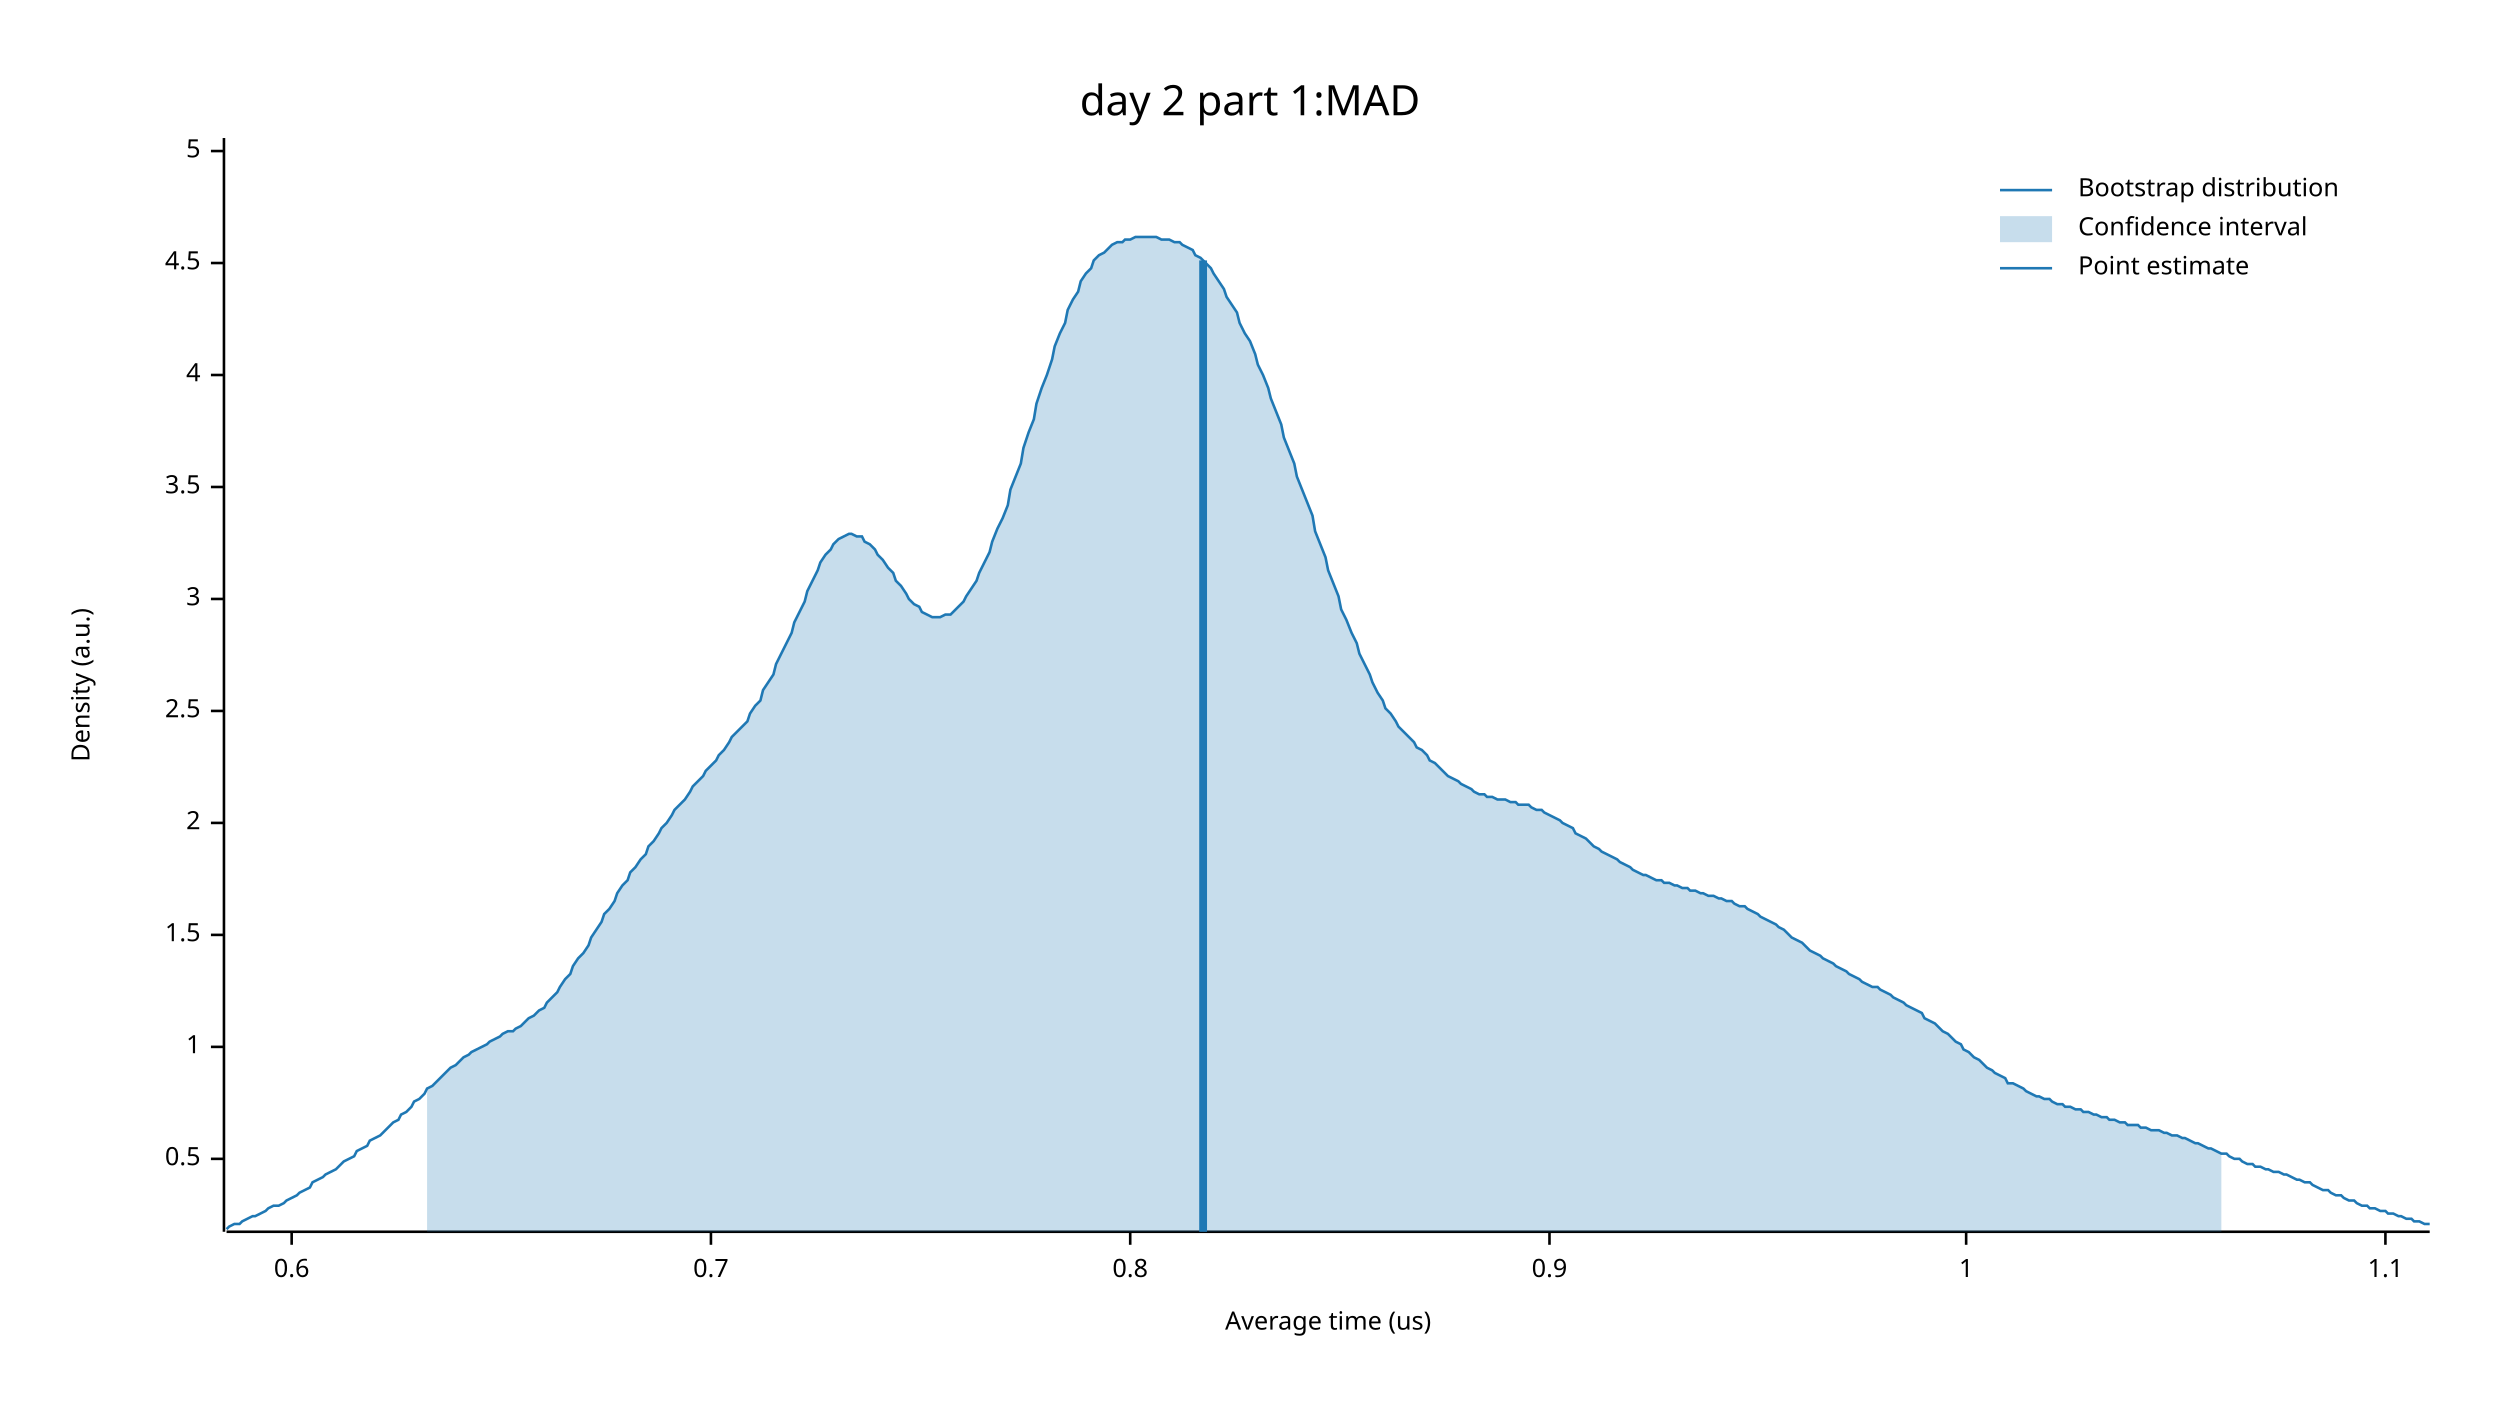
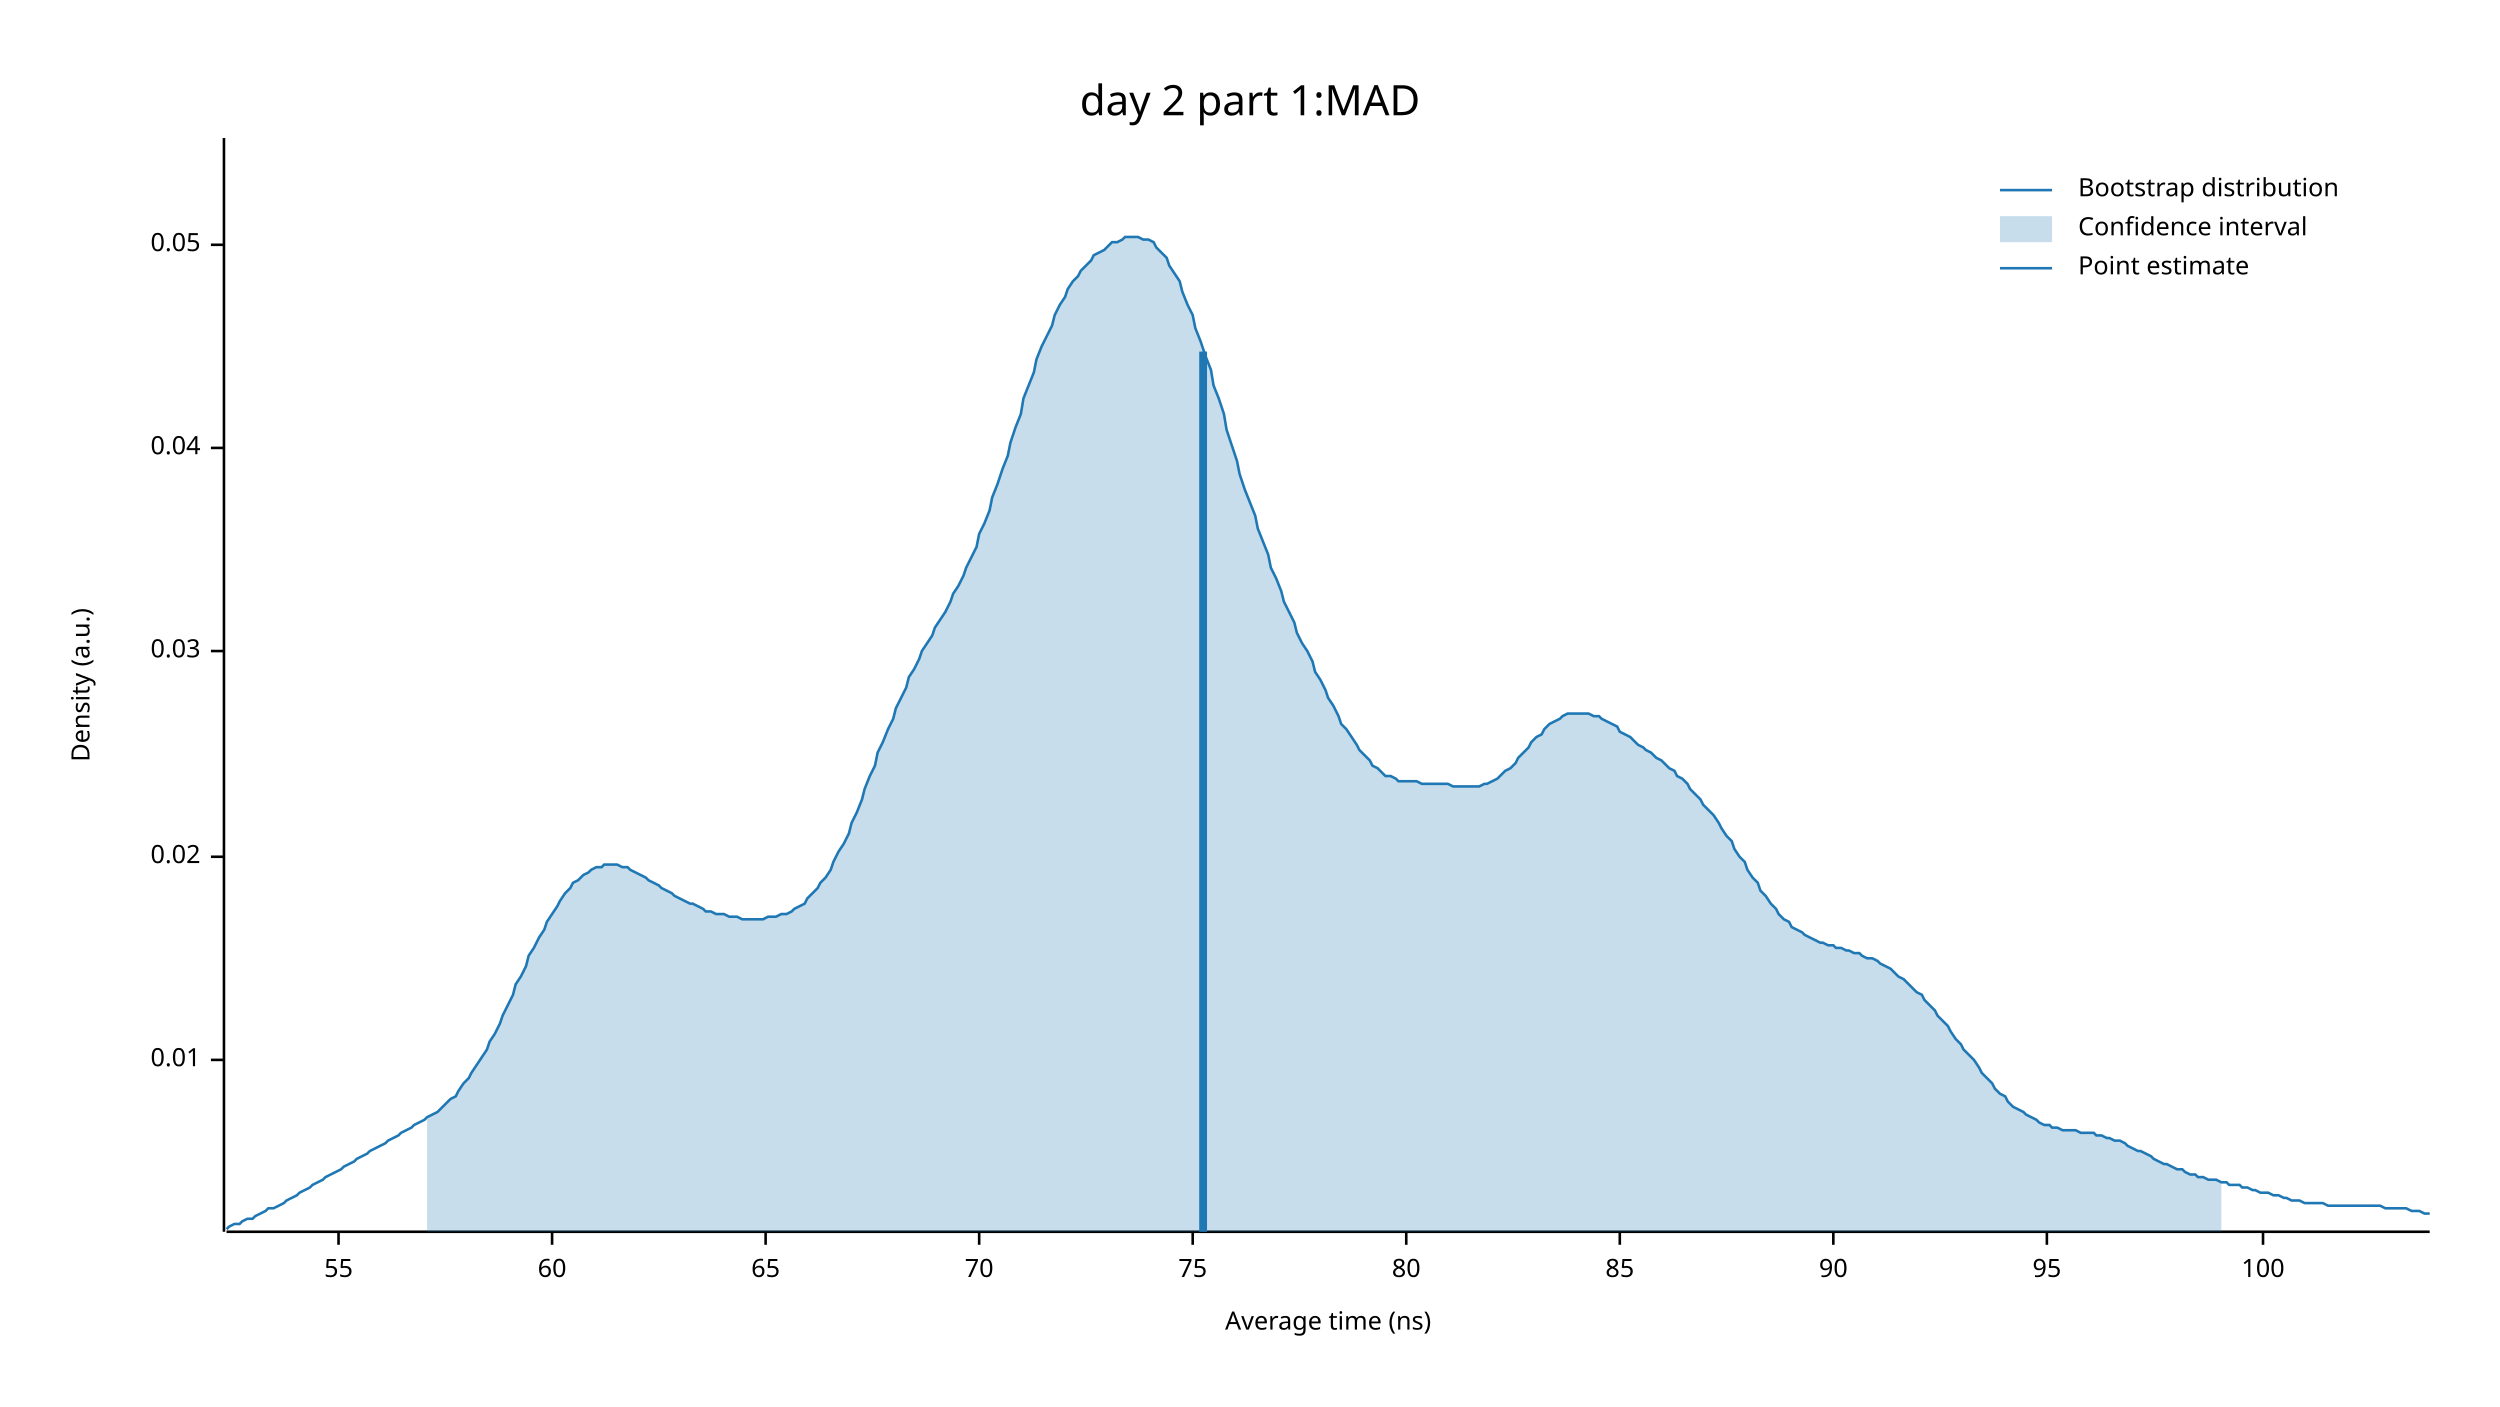
<svg xmlns="http://www.w3.org/2000/svg" width="960" height="540" viewBox="0 0 960 540">
  <text x="480" y="32" dy="0.76em" text-anchor="middle" font-family="sans-serif" font-size="16.129" opacity="1" fill="#000000">
day 2 part 1:MAD
</text>
  <text x="27" y="263" dy="0.76em" text-anchor="middle" font-family="sans-serif" font-size="9.677" opacity="1" fill="#000000" transform="rotate(270, 27, 263)">
Density (a.u.)
</text>
  <text x="510" y="513" dy="-0.5ex" text-anchor="middle" font-family="sans-serif" font-size="9.677" opacity="1" fill="#000000">
- Average time (us)
+ Average time (ns)
</text>
  <polyline fill="none" opacity="1" stroke="#000000" stroke-width="1" points="86,53 86,473 " />
-   <text x="77" y="445" dy="0.5ex" text-anchor="end" font-family="sans-serif" font-size="9.677" opacity="1" fill="#000000">
- 0.5
+   <text x="77" y="407" dy="0.5ex" text-anchor="end" font-family="sans-serif" font-size="9.677" opacity="1" fill="#000000">
+ 0.01
</text>
-   <polyline fill="none" opacity="1" stroke="#000000" stroke-width="1" points="81,445 86,445 " />
-   <text x="77" y="402" dy="0.5ex" text-anchor="end" font-family="sans-serif" font-size="9.677" opacity="1" fill="#000000">
- 1
+   <polyline fill="none" opacity="1" stroke="#000000" stroke-width="1" points="81,407 86,407 " />
+   <text x="77" y="329" dy="0.5ex" text-anchor="end" font-family="sans-serif" font-size="9.677" opacity="1" fill="#000000">
+ 0.02
</text>
-   <polyline fill="none" opacity="1" stroke="#000000" stroke-width="1" points="81,402 86,402 " />
-   <text x="77" y="359" dy="0.5ex" text-anchor="end" font-family="sans-serif" font-size="9.677" opacity="1" fill="#000000">
- 1.5
+   <polyline fill="none" opacity="1" stroke="#000000" stroke-width="1" points="81,329 86,329 " />
+   <text x="77" y="250" dy="0.5ex" text-anchor="end" font-family="sans-serif" font-size="9.677" opacity="1" fill="#000000">
+ 0.03
</text>
-   <polyline fill="none" opacity="1" stroke="#000000" stroke-width="1" points="81,359 86,359 " />
-   <text x="77" y="316" dy="0.5ex" text-anchor="end" font-family="sans-serif" font-size="9.677" opacity="1" fill="#000000">
- 2
+   <polyline fill="none" opacity="1" stroke="#000000" stroke-width="1" points="81,250 86,250 " />
+   <text x="77" y="172" dy="0.5ex" text-anchor="end" font-family="sans-serif" font-size="9.677" opacity="1" fill="#000000">
+ 0.04
</text>
-   <polyline fill="none" opacity="1" stroke="#000000" stroke-width="1" points="81,316 86,316 " />
-   <text x="77" y="273" dy="0.5ex" text-anchor="end" font-family="sans-serif" font-size="9.677" opacity="1" fill="#000000">
- 2.5
+   <polyline fill="none" opacity="1" stroke="#000000" stroke-width="1" points="81,172 86,172 " />
+   <text x="77" y="94" dy="0.5ex" text-anchor="end" font-family="sans-serif" font-size="9.677" opacity="1" fill="#000000">
+ 0.05
</text>
-   <polyline fill="none" opacity="1" stroke="#000000" stroke-width="1" points="81,273 86,273 " />
-   <text x="77" y="230" dy="0.5ex" text-anchor="end" font-family="sans-serif" font-size="9.677" opacity="1" fill="#000000">
- 3
+   <polyline fill="none" opacity="1" stroke="#000000" stroke-width="1" points="81,94 86,94 " />
+   <polyline fill="none" opacity="1" stroke="#000000" stroke-width="1" points="87,473 933,473 " />
+   <text x="130" y="483" dy="0.76em" text-anchor="middle" font-family="sans-serif" font-size="9.677" opacity="1" fill="#000000">
+ 55
</text>
-   <polyline fill="none" opacity="1" stroke="#000000" stroke-width="1" points="81,230 86,230 " />
-   <text x="77" y="187" dy="0.5ex" text-anchor="end" font-family="sans-serif" font-size="9.677" opacity="1" fill="#000000">
- 3.5
+   <polyline fill="none" opacity="1" stroke="#000000" stroke-width="1" points="130,473 130,478 " />
+   <text x="212" y="483" dy="0.76em" text-anchor="middle" font-family="sans-serif" font-size="9.677" opacity="1" fill="#000000">
+ 60
</text>
-   <polyline fill="none" opacity="1" stroke="#000000" stroke-width="1" points="81,187 86,187 " />
-   <text x="77" y="144" dy="0.5ex" text-anchor="end" font-family="sans-serif" font-size="9.677" opacity="1" fill="#000000">
- 4
+   <polyline fill="none" opacity="1" stroke="#000000" stroke-width="1" points="212,473 212,478 " />
+   <text x="294" y="483" dy="0.76em" text-anchor="middle" font-family="sans-serif" font-size="9.677" opacity="1" fill="#000000">
+ 65
</text>
-   <polyline fill="none" opacity="1" stroke="#000000" stroke-width="1" points="81,144 86,144 " />
-   <text x="77" y="101" dy="0.5ex" text-anchor="end" font-family="sans-serif" font-size="9.677" opacity="1" fill="#000000">
- 4.5
+   <polyline fill="none" opacity="1" stroke="#000000" stroke-width="1" points="294,473 294,478 " />
+   <text x="376" y="483" dy="0.76em" text-anchor="middle" font-family="sans-serif" font-size="9.677" opacity="1" fill="#000000">
+ 70
</text>
-   <polyline fill="none" opacity="1" stroke="#000000" stroke-width="1" points="81,101 86,101 " />
-   <text x="77" y="58" dy="0.5ex" text-anchor="end" font-family="sans-serif" font-size="9.677" opacity="1" fill="#000000">
- 5
+   <polyline fill="none" opacity="1" stroke="#000000" stroke-width="1" points="376,473 376,478 " />
+   <text x="458" y="483" dy="0.76em" text-anchor="middle" font-family="sans-serif" font-size="9.677" opacity="1" fill="#000000">
+ 75
</text>
-   <polyline fill="none" opacity="1" stroke="#000000" stroke-width="1" points="81,58 86,58 " />
-   <polyline fill="none" opacity="1" stroke="#000000" stroke-width="1" points="87,473 933,473 " />
-   <text x="112" y="483" dy="0.76em" text-anchor="middle" font-family="sans-serif" font-size="9.677" opacity="1" fill="#000000">
- 0.6
+   <polyline fill="none" opacity="1" stroke="#000000" stroke-width="1" points="458,473 458,478 " />
+   <text x="540" y="483" dy="0.76em" text-anchor="middle" font-family="sans-serif" font-size="9.677" opacity="1" fill="#000000">
+ 80
</text>
-   <polyline fill="none" opacity="1" stroke="#000000" stroke-width="1" points="112,473 112,478 " />
-   <text x="273" y="483" dy="0.76em" text-anchor="middle" font-family="sans-serif" font-size="9.677" opacity="1" fill="#000000">
- 0.7
+   <polyline fill="none" opacity="1" stroke="#000000" stroke-width="1" points="540,473 540,478 " />
+   <text x="622" y="483" dy="0.76em" text-anchor="middle" font-family="sans-serif" font-size="9.677" opacity="1" fill="#000000">
+ 85
</text>
-   <polyline fill="none" opacity="1" stroke="#000000" stroke-width="1" points="273,473 273,478 " />
-   <text x="434" y="483" dy="0.76em" text-anchor="middle" font-family="sans-serif" font-size="9.677" opacity="1" fill="#000000">
- 0.8
+   <polyline fill="none" opacity="1" stroke="#000000" stroke-width="1" points="622,473 622,478 " />
+   <text x="704" y="483" dy="0.76em" text-anchor="middle" font-family="sans-serif" font-size="9.677" opacity="1" fill="#000000">
+ 90
</text>
-   <polyline fill="none" opacity="1" stroke="#000000" stroke-width="1" points="434,473 434,478 " />
-   <text x="595" y="483" dy="0.76em" text-anchor="middle" font-family="sans-serif" font-size="9.677" opacity="1" fill="#000000">
- 0.9
+   <polyline fill="none" opacity="1" stroke="#000000" stroke-width="1" points="704,473 704,478 " />
+   <text x="786" y="483" dy="0.76em" text-anchor="middle" font-family="sans-serif" font-size="9.677" opacity="1" fill="#000000">
+ 95
</text>
-   <polyline fill="none" opacity="1" stroke="#000000" stroke-width="1" points="595,473 595,478 " />
-   <text x="755" y="483" dy="0.76em" text-anchor="middle" font-family="sans-serif" font-size="9.677" opacity="1" fill="#000000">
- 1
+   <polyline fill="none" opacity="1" stroke="#000000" stroke-width="1" points="786,473 786,478 " />
+   <text x="869" y="483" dy="0.76em" text-anchor="middle" font-family="sans-serif" font-size="9.677" opacity="1" fill="#000000">
+ 100
</text>
-   <polyline fill="none" opacity="1" stroke="#000000" stroke-width="1" points="755,473 755,478 " />
-   <text x="916" y="483" dy="0.76em" text-anchor="middle" font-family="sans-serif" font-size="9.677" opacity="1" fill="#000000">
- 1.1
- </text>
-   <polyline fill="none" opacity="1" stroke="#000000" stroke-width="1" points="916,473 916,478 " />
-   <polyline fill="none" opacity="1" stroke="#1F78B4" stroke-width="1" points="87,472 88,471 90,470 92,470 93,469 95,468 97,467 98,467 100,466 102,465 103,464 105,463 107,463 109,462 110,461 112,460 114,459 115,458 117,457 119,456 120,454 122,453 124,452 125,451 127,450 129,449 131,447 132,446 134,445 136,444 137,442 139,441 141,440 142,438 144,437 146,436 148,434 149,433 151,431 153,430 154,428 156,427 158,425 159,423 161,422 163,420 164,418 166,417 168,415 170,413 171,412 173,410 175,409 176,408 178,406 180,405 181,404 183,403 185,402 187,401 188,400 190,399 192,398 193,397 195,396 197,396 198,395 200,394 202,392 203,391 205,390 207,388 209,387 210,385 212,383 214,381 215,379 217,376 219,374 220,371 222,368 224,366 226,363 227,360 229,357 231,354 232,351 234,349 236,346 237,343 239,340 241,338 242,335 244,333 246,330 248,328 249,325 251,323 253,320 254,318 256,316 258,313 259,311 261,309 263,307 265,304 266,302 268,300 270,298 271,296 273,294 275,292 276,290 278,288 280,285 281,283 283,281 285,279 287,277 288,274 290,271 292,269 293,265 295,262 297,259 298,255 300,251 302,247 304,243 305,239 307,235 309,231 310,227 312,223 314,219 315,216 317,213 319,211 320,209 322,207 324,206 326,205 327,205 329,206 331,206 332,208 334,209 336,211 337,213 339,215 341,218 343,220 344,223 346,225 348,228 349,230 351,232 353,233 354,235 356,236 358,237 359,237 361,237 363,236 365,236 366,235 368,233 370,231 371,229 373,226 375,223 376,220 378,216 380,212 381,208 383,203 385,199 387,194 388,188 390,183 392,178 393,172 395,166 397,161 398,155 400,149 402,144 404,138 405,133 407,128 409,124 410,119 412,115 414,112 415,108 417,105 419,103 420,100 422,98 424,97 426,95 427,94 429,93 431,93 432,92 434,92 436,91 437,91 439,91 441,91 443,91 444,91 446,92 448,92 449,92 451,93 453,93 454,94 456,95 458,96 459,98 461,99 463,101 465,103 466,105 468,108 470,111 471,114 473,117 475,120 476,124 478,128 480,131 482,136 483,140 485,144 487,149 488,153 490,158 492,163 493,168 495,173 497,178 498,183 500,188 502,193 504,198 505,204 507,209 509,214 510,219 512,224 514,229 515,234 517,238 519,243 521,247 522,251 524,255 526,259 527,262 529,266 531,269 532,272 534,274 536,277 537,279 539,281 541,283 543,285 544,287 546,288 548,290 549,292 551,293 553,295 554,296 556,298 558,299 560,300 561,301 563,302 565,303 566,304 568,305 570,305 571,306 573,306 575,307 576,307 578,307 580,308 582,308 583,309 585,309 587,309 588,310 590,311 592,311 593,312 595,313 597,314 599,315 600,316 602,317 604,318 605,320 607,321 609,322 610,323 612,325 614,326 615,327 617,328 619,329 621,330 622,331 624,332 626,333 627,334 629,335 631,336 632,336 634,337 636,338 638,338 639,339 641,339 643,340 644,340 646,341 648,341 649,342 651,342 653,343 654,343 656,344 658,344 660,345 661,345 663,346 665,346 666,347 668,348 670,348 671,349 673,350 675,351 676,352 678,353 680,354 682,355 683,356 685,357 687,359 688,360 690,361 692,362 693,363 695,365 697,366 699,367 700,368 702,369 704,370 705,371 707,372 709,373 710,374 712,375 714,376 715,377 717,378 719,379 721,379 722,380 724,381 726,382 727,383 729,384 731,385 732,386 734,387 736,388 738,389 739,391 741,392 743,393 744,394 746,396 748,397 749,398 751,400 753,401 754,403 756,404 758,406 760,407 761,408 763,410 765,411 766,412 768,413 770,414 771,416 773,416 775,417 777,418 778,419 780,420 782,421 783,421 785,422 787,422 788,423 790,424 792,424 793,425 795,425 797,426 799,426 800,427 802,427 804,428 805,428 807,429 809,429 810,430 812,430 814,431 816,431 817,432 819,432 821,432 822,433 824,433 826,434 827,434 829,434 831,435 832,435 834,436 836,436 838,437 839,437 841,438 843,439 844,439 846,440 848,441 849,441 851,442 853,443 855,443 856,444 858,445 860,445 861,446 863,447 865,447 866,448 868,448 870,449 871,449 873,450 875,450 877,451 878,451 880,452 882,453 883,453 885,454 887,454 888,455 890,456 892,457 894,457 895,458 897,459 899,459 900,460 902,461 904,461 905,462 907,463 909,463 910,464 912,464 914,465 916,465 917,466 919,466 921,467 922,467 924,468 926,468 927,469 929,469 931,470 933,470 " />
-   <polygon opacity="0.25" fill="#1F78B4" points="164,418 166,417 168,415 170,413 171,412 173,410 175,409 176,408 178,406 180,405 181,404 183,403 185,402 187,401 188,400 190,399 192,398 193,397 195,396 197,396 198,395 200,394 202,392 203,391 205,390 207,388 209,387 210,385 212,383 214,381 215,379 217,376 219,374 220,371 222,368 224,366 226,363 227,360 229,357 231,354 232,351 234,349 236,346 237,343 239,340 241,338 242,335 244,333 246,330 248,328 249,325 251,323 253,320 254,318 256,316 258,313 259,311 261,309 263,307 265,304 266,302 268,300 270,298 271,296 273,294 275,292 276,290 278,288 280,285 281,283 283,281 285,279 287,277 288,274 290,271 292,269 293,265 295,262 297,259 298,255 300,251 302,247 304,243 305,239 307,235 309,231 310,227 312,223 314,219 315,216 317,213 319,211 320,209 322,207 324,206 326,205 327,205 329,206 331,206 332,208 334,209 336,211 337,213 339,215 341,218 343,220 344,223 346,225 348,228 349,230 351,232 353,233 354,235 356,236 358,237 359,237 361,237 363,236 365,236 366,235 368,233 370,231 371,229 373,226 375,223 376,220 378,216 380,212 381,208 383,203 385,199 387,194 388,188 390,183 392,178 393,172 395,166 397,161 398,155 400,149 402,144 404,138 405,133 407,128 409,124 410,119 412,115 414,112 415,108 417,105 419,103 420,100 422,98 424,97 426,95 427,94 429,93 431,93 432,92 434,92 436,91 437,91 439,91 441,91 443,91 444,91 446,92 448,92 449,92 451,93 453,93 454,94 456,95 458,96 459,98 461,99 463,101 465,103 466,105 468,108 470,111 471,114 473,117 475,120 476,124 478,128 480,131 482,136 483,140 485,144 487,149 488,153 490,158 492,163 493,168 495,173 497,178 498,183 500,188 502,193 504,198 505,204 507,209 509,214 510,219 512,224 514,229 515,234 517,238 519,243 521,247 522,251 524,255 526,259 527,262 529,266 531,269 532,272 534,274 536,277 537,279 539,281 541,283 543,285 544,287 546,288 548,290 549,292 551,293 553,295 554,296 556,298 558,299 560,300 561,301 563,302 565,303 566,304 568,305 570,305 571,306 573,306 575,307 576,307 578,307 580,308 582,308 583,309 585,309 587,309 588,310 590,311 592,311 593,312 595,313 597,314 599,315 600,316 602,317 604,318 605,320 607,321 609,322 610,323 612,325 614,326 615,327 617,328 619,329 621,330 622,331 624,332 626,333 627,334 629,335 631,336 632,336 634,337 636,338 638,338 639,339 641,339 643,340 644,340 646,341 648,341 649,342 651,342 653,343 654,343 656,344 658,344 660,345 661,345 663,346 665,346 666,347 668,348 670,348 671,349 673,350 675,351 676,352 678,353 680,354 682,355 683,356 685,357 687,359 688,360 690,361 692,362 693,363 695,365 697,366 699,367 700,368 702,369 704,370 705,371 707,372 709,373 710,374 712,375 714,376 715,377 717,378 719,379 721,379 722,380 724,381 726,382 727,383 729,384 731,385 732,386 734,387 736,388 738,389 739,391 741,392 743,393 744,394 746,396 748,397 749,398 751,400 753,401 754,403 756,404 758,406 760,407 761,408 763,410 765,411 766,412 768,413 770,414 771,416 773,416 775,417 777,418 778,419 780,420 782,421 783,421 785,422 787,422 788,423 790,424 792,424 793,425 795,425 797,426 799,426 800,427 802,427 804,428 805,428 807,429 809,429 810,430 812,430 814,431 816,431 817,432 819,432 821,432 822,433 824,433 826,434 827,434 829,434 831,435 832,435 834,436 836,436 838,437 839,437 841,438 843,439 844,439 846,440 848,441 849,441 851,442 853,443 853,473 164,473 " />
-   <polyline fill="none" opacity="1" stroke="#1F78B4" stroke-width="3" points="462,473 462,100 " />
+   <polyline fill="none" opacity="1" stroke="#000000" stroke-width="1" points="869,473 869,478 " />
+   <polyline fill="none" opacity="1" stroke="#1F78B4" stroke-width="1" points="87,472 88,471 90,470 92,470 93,469 95,468 97,468 98,467 100,466 102,465 103,464 105,464 107,463 109,462 110,461 112,460 114,459 115,458 117,457 119,456 120,455 122,454 124,453 125,452 127,451 129,450 131,449 132,448 134,447 136,446 137,445 139,444 141,443 142,442 144,441 146,440 148,439 149,438 151,437 153,436 154,435 156,434 158,433 159,432 161,431 163,430 164,429 166,428 168,427 170,425 171,424 173,422 175,421 176,419 178,416 180,414 181,412 183,409 185,406 187,403 188,400 190,397 192,393 193,390 195,386 197,382 198,378 200,375 202,371 203,367 205,364 207,360 209,357 210,354 212,351 214,348 215,346 217,343 219,341 220,339 222,338 224,336 226,335 227,334 229,333 231,333 232,332 234,332 236,332 237,332 239,333 241,333 242,334 244,335 246,336 248,337 249,338 251,339 253,340 254,341 256,342 258,343 259,344 261,345 263,346 265,347 266,347 268,348 270,349 271,350 273,350 275,351 276,351 278,351 280,352 281,352 283,352 285,353 287,353 288,353 290,353 292,353 293,353 295,352 297,352 298,352 300,351 302,351 304,350 305,349 307,348 309,347 310,345 312,343 314,341 315,339 317,337 319,334 320,331 322,327 324,324 326,320 327,316 329,312 331,307 332,303 334,298 336,294 337,289 339,285 341,280 343,276 344,272 346,268 348,264 349,260 351,257 353,253 354,250 356,247 358,244 359,241 361,238 363,235 365,231 366,228 368,225 370,221 371,218 373,214 375,210 376,205 378,201 380,196 381,191 383,186 385,180 387,175 388,170 390,164 392,159 393,153 395,148 397,143 398,138 400,133 402,129 404,125 405,121 407,117 409,114 410,111 412,108 414,106 415,104 417,102 419,100 420,98 422,97 424,96 426,94 427,93 429,93 431,92 432,91 434,91 436,91 437,91 439,92 441,92 443,93 444,95 446,97 448,99 449,102 451,105 453,108 454,112 456,117 458,121 459,126 461,131 463,137 465,142 466,148 468,153 470,159 471,165 473,171 475,177 476,182 478,188 480,193 482,198 483,203 485,208 487,213 488,218 490,222 492,227 493,231 495,235 497,239 498,243 500,247 502,250 504,254 505,258 507,261 509,265 510,268 512,271 514,275 515,278 517,280 519,283 521,286 522,288 524,290 526,292 527,294 529,295 531,297 532,298 534,298 536,299 537,300 539,300 541,300 543,300 544,300 546,301 548,301 549,301 551,301 553,301 554,301 556,301 558,302 560,302 561,302 563,302 565,302 566,302 568,302 570,301 571,301 573,300 575,299 576,298 578,296 580,295 582,293 583,291 585,289 587,287 588,285 590,283 592,282 593,280 595,278 597,277 599,276 600,275 602,274 604,274 605,274 607,274 609,274 610,274 612,275 614,275 615,276 617,277 619,278 621,279 622,281 624,282 626,283 627,284 629,286 631,287 632,288 634,289 636,291 638,292 639,293 641,295 643,296 644,298 646,299 648,301 649,303 651,305 653,307 654,309 656,311 658,313 660,316 661,318 663,321 665,323 666,326 668,329 670,331 671,334 673,337 675,339 676,342 678,344 680,347 682,349 683,351 685,353 687,354 688,356 690,357 692,358 693,359 695,360 697,361 699,362 700,362 702,363 704,363 705,364 707,364 709,365 710,365 712,366 714,366 715,367 717,368 719,368 721,369 722,370 724,371 726,372 727,373 729,375 731,376 732,377 734,379 736,381 738,382 739,384 741,386 743,388 744,390 746,392 748,394 749,396 751,399 753,401 754,403 756,405 758,407 760,410 761,412 763,414 765,416 766,418 768,420 770,421 771,423 773,425 775,426 777,427 778,428 780,429 782,430 783,431 785,432 787,432 788,433 790,433 792,434 793,434 795,434 797,434 799,435 800,435 802,435 804,435 805,436 807,436 809,437 810,437 812,438 814,438 816,439 817,440 819,441 821,442 822,442 824,443 826,444 827,445 829,446 831,447 832,447 834,448 836,449 838,449 839,450 841,451 843,451 844,452 846,452 848,453 849,453 851,453 853,454 855,454 856,455 858,455 860,455 861,456 863,456 865,457 866,457 868,458 870,458 871,458 873,459 875,459 877,460 878,460 880,461 882,461 883,461 885,462 887,462 888,462 890,462 892,462 894,463 895,463 897,463 899,463 900,463 902,463 904,463 905,463 907,463 909,463 910,463 912,463 914,463 916,464 917,464 919,464 921,464 922,464 924,464 926,465 927,465 929,465 931,466 933,466 " />
+   <polygon opacity="0.25" fill="#1F78B4" points="164,429 166,428 168,427 170,425 171,424 173,422 175,421 176,419 178,416 180,414 181,412 183,409 185,406 187,403 188,400 190,397 192,393 193,390 195,386 197,382 198,378 200,375 202,371 203,367 205,364 207,360 209,357 210,354 212,351 214,348 215,346 217,343 219,341 220,339 222,338 224,336 226,335 227,334 229,333 231,333 232,332 234,332 236,332 237,332 239,333 241,333 242,334 244,335 246,336 248,337 249,338 251,339 253,340 254,341 256,342 258,343 259,344 261,345 263,346 265,347 266,347 268,348 270,349 271,350 273,350 275,351 276,351 278,351 280,352 281,352 283,352 285,353 287,353 288,353 290,353 292,353 293,353 295,352 297,352 298,352 300,351 302,351 304,350 305,349 307,348 309,347 310,345 312,343 314,341 315,339 317,337 319,334 320,331 322,327 324,324 326,320 327,316 329,312 331,307 332,303 334,298 336,294 337,289 339,285 341,280 343,276 344,272 346,268 348,264 349,260 351,257 353,253 354,250 356,247 358,244 359,241 361,238 363,235 365,231 366,228 368,225 370,221 371,218 373,214 375,210 376,205 378,201 380,196 381,191 383,186 385,180 387,175 388,170 390,164 392,159 393,153 395,148 397,143 398,138 400,133 402,129 404,125 405,121 407,117 409,114 410,111 412,108 414,106 415,104 417,102 419,100 420,98 422,97 424,96 426,94 427,93 429,93 431,92 432,91 434,91 436,91 437,91 439,92 441,92 443,93 444,95 446,97 448,99 449,102 451,105 453,108 454,112 456,117 458,121 459,126 461,131 463,137 465,142 466,148 468,153 470,159 471,165 473,171 475,177 476,182 478,188 480,193 482,198 483,203 485,208 487,213 488,218 490,222 492,227 493,231 495,235 497,239 498,243 500,247 502,250 504,254 505,258 507,261 509,265 510,268 512,271 514,275 515,278 517,280 519,283 521,286 522,288 524,290 526,292 527,294 529,295 531,297 532,298 534,298 536,299 537,300 539,300 541,300 543,300 544,300 546,301 548,301 549,301 551,301 553,301 554,301 556,301 558,302 560,302 561,302 563,302 565,302 566,302 568,302 570,301 571,301 573,300 575,299 576,298 578,296 580,295 582,293 583,291 585,289 587,287 588,285 590,283 592,282 593,280 595,278 597,277 599,276 600,275 602,274 604,274 605,274 607,274 609,274 610,274 612,275 614,275 615,276 617,277 619,278 621,279 622,281 624,282 626,283 627,284 629,286 631,287 632,288 634,289 636,291 638,292 639,293 641,295 643,296 644,298 646,299 648,301 649,303 651,305 653,307 654,309 656,311 658,313 660,316 661,318 663,321 665,323 666,326 668,329 670,331 671,334 673,337 675,339 676,342 678,344 680,347 682,349 683,351 685,353 687,354 688,356 690,357 692,358 693,359 695,360 697,361 699,362 700,362 702,363 704,363 705,364 707,364 709,365 710,365 712,366 714,366 715,367 717,368 719,368 721,369 722,370 724,371 726,372 727,373 729,375 731,376 732,377 734,379 736,381 738,382 739,384 741,386 743,388 744,390 746,392 748,394 749,396 751,399 753,401 754,403 756,405 758,407 760,410 761,412 763,414 765,416 766,418 768,420 770,421 771,423 773,425 775,426 777,427 778,428 780,429 782,430 783,431 785,432 787,432 788,433 790,433 792,434 793,434 795,434 797,434 799,435 800,435 802,435 804,435 805,436 807,436 809,437 810,437 812,438 814,438 816,439 817,440 819,441 821,442 822,442 824,443 826,444 827,445 829,446 831,447 832,447 834,448 836,449 838,449 839,450 841,451 843,451 844,452 846,452 848,453 849,453 851,453 853,454 853,473 164,473 " />
+   <polyline fill="none" opacity="1" stroke="#1F78B4" stroke-width="3" points="462,473 462,135 " />
  <text x="798" y="68" dy="0.76em" text-anchor="start" font-family="sans-serif" font-size="9.677" opacity="1" fill="#000000">
Bootstrap distribution
</text>
  <text x="798" y="83" dy="0.76em" text-anchor="start" font-family="sans-serif" font-size="9.677" opacity="1" fill="#000000">
Confidence interval
</text>
  <text x="798" y="98" dy="0.76em" text-anchor="start" font-family="sans-serif" font-size="9.677" opacity="1" fill="#000000">
Point estimate
</text>
  <polyline fill="none" opacity="1" stroke="#1F78B4" stroke-width="1" points="768,73 788,73 " />
  <rect x="768" y="83" width="20" height="10" opacity="0.25" fill="#1F78B4" stroke="none" />
  <polyline fill="none" opacity="1" stroke="#1F78B4" stroke-width="1" points="768,103 788,103 " />
</svg>
